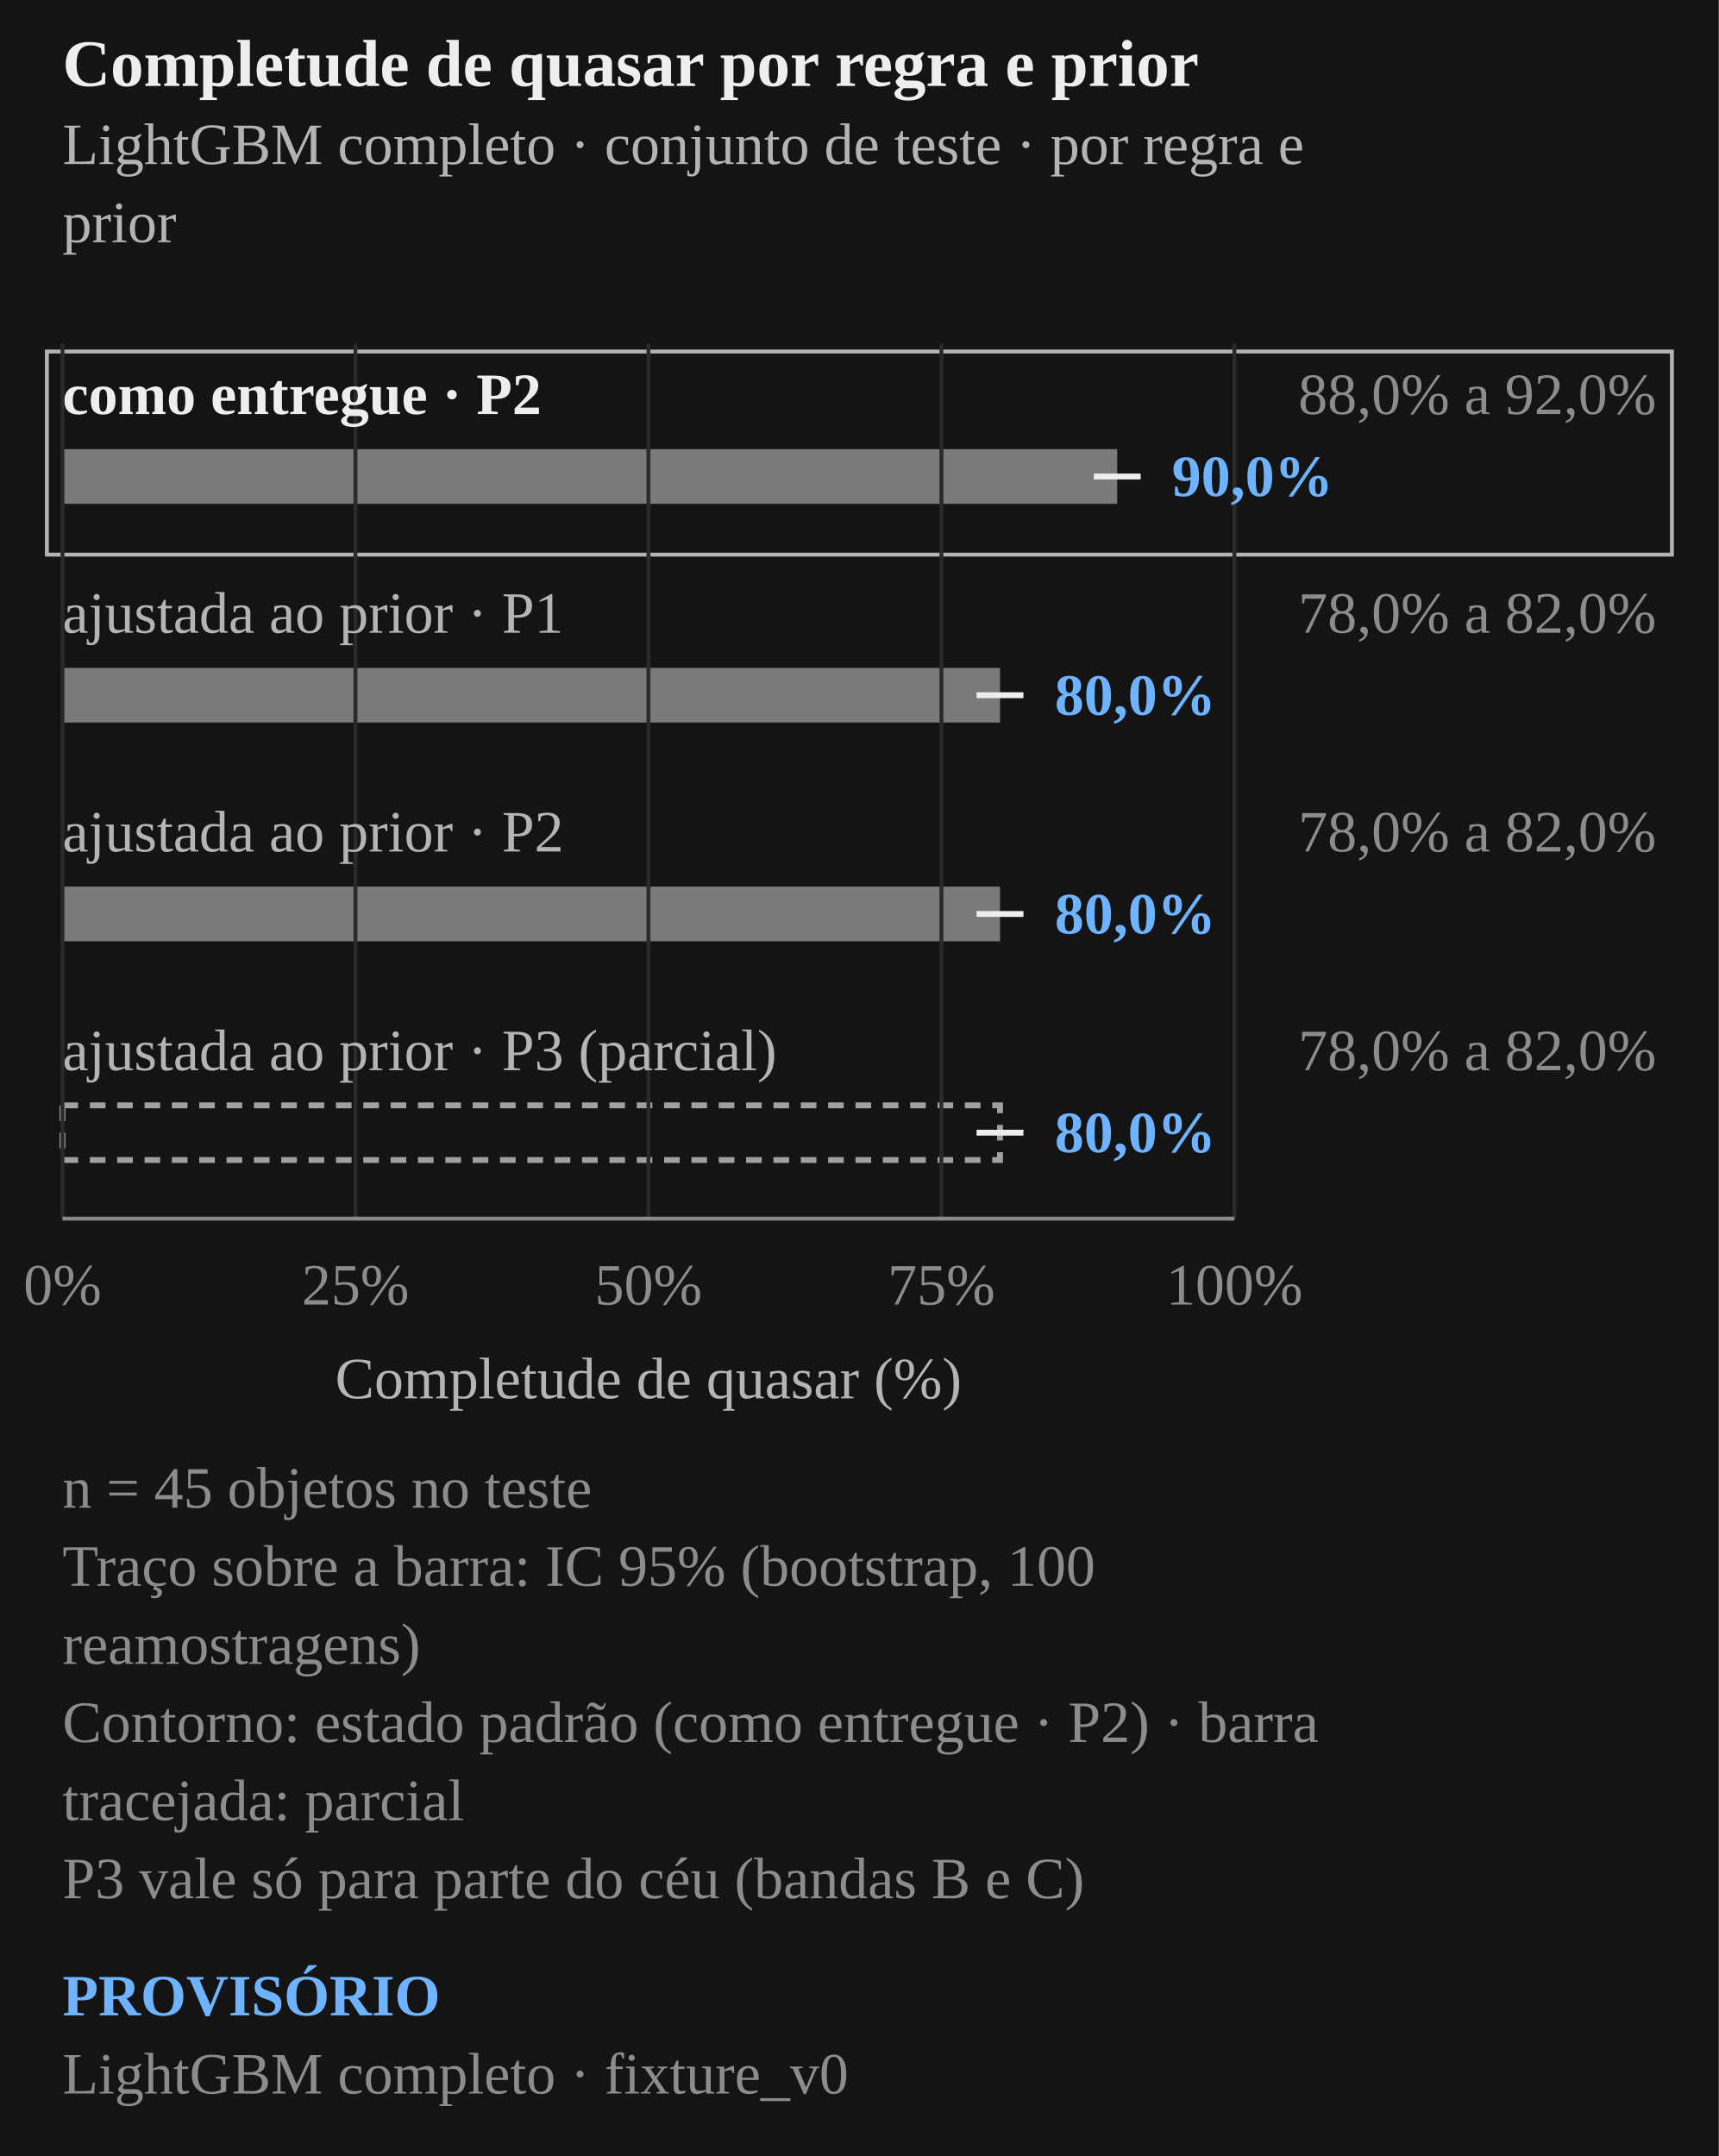
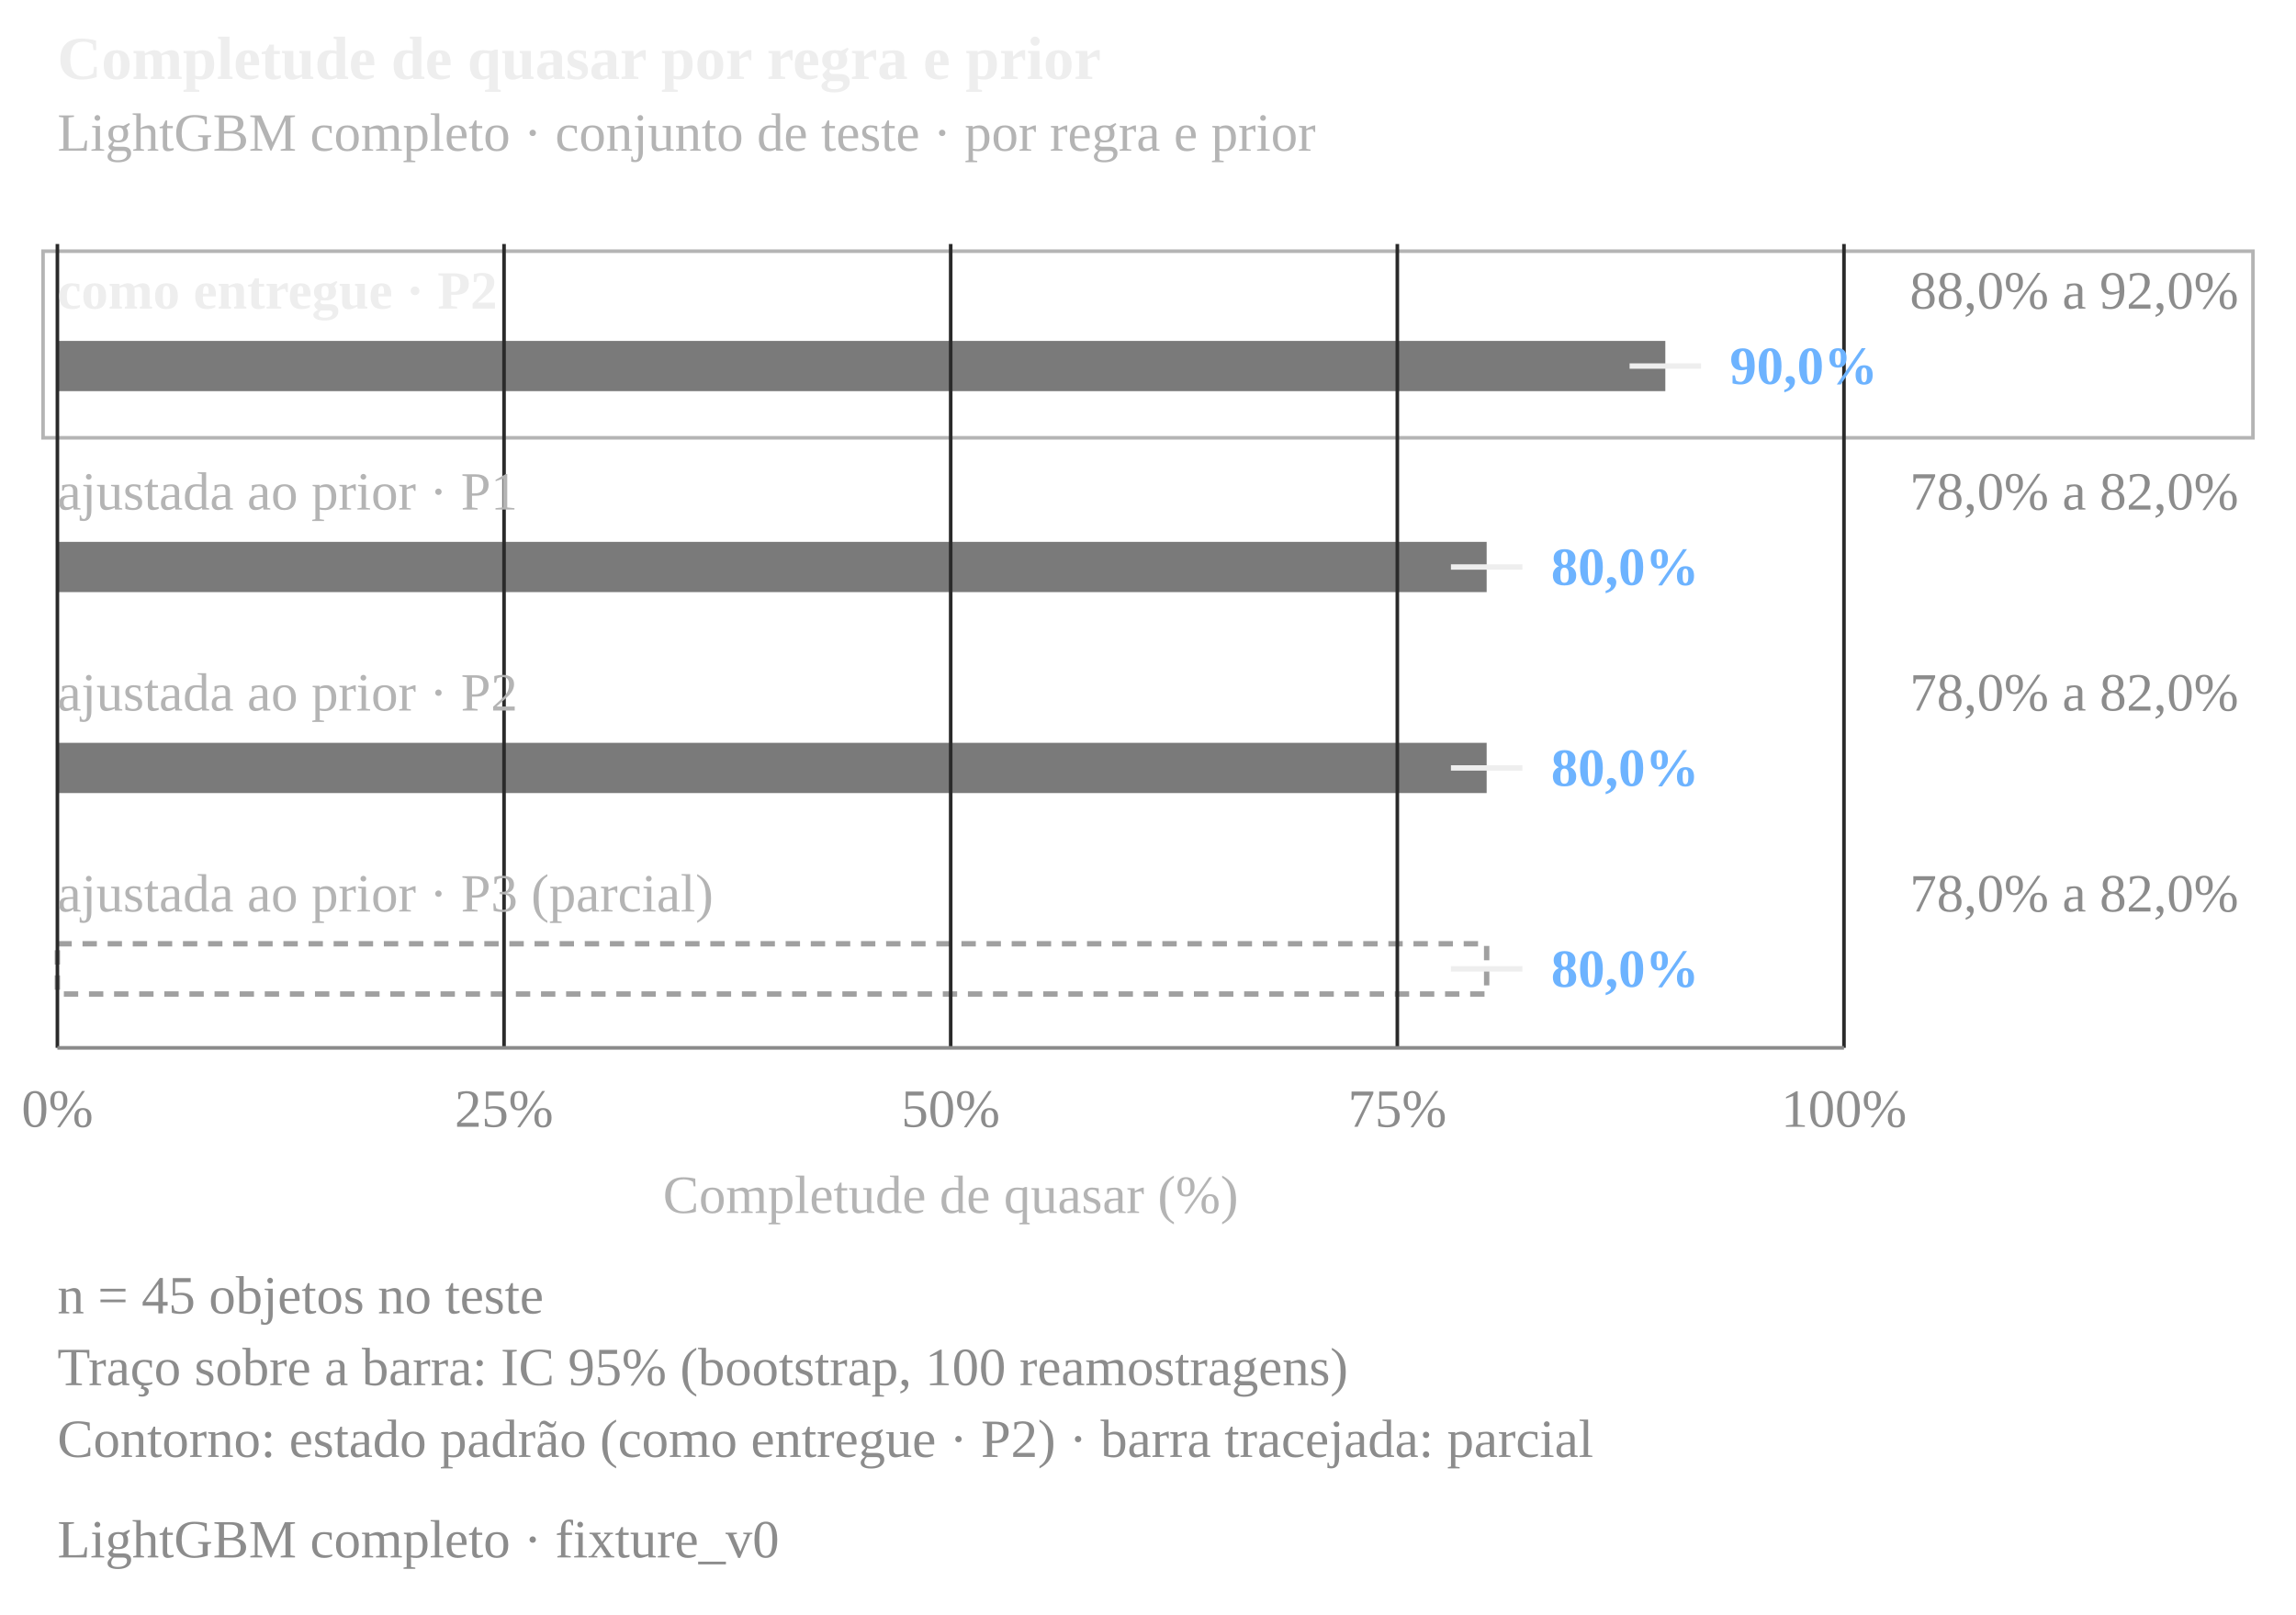
- <svg xmlns="http://www.w3.org/2000/svg" width="440" height="552" viewBox="0 0 440 552" role="img" aria-labelledby="quasar-completude-title" aria-describedby="quasar-completude-desc" stroke-linejoin="round" stroke-linecap="butt" style="max-width:100%;height:auto">
+ <svg xmlns="http://www.w3.org/2000/svg" width="640" height="450" viewBox="0 0 640 450" role="img" aria-labelledby="quasar-completude-title" aria-describedby="quasar-completude-desc" stroke-linejoin="round" stroke-linecap="butt" style="width:100%;min-width:640px;max-width:800px;height:auto">
  <g id="quasar-completude-figure_1">
    <g id="quasar-completude-patch_1">
-       <path d="M 0 552  L 440 552  L 440 0  L 0 0  z " style="fill: #141414" />
+       <path d="M 0 450  L 640 450  L 640 0  L 0 0  L 0 450  z " style="fill: none" />
    </g>
    <g id="quasar-completude-axes_1">
      <g id="quasar-completude-patch_2">
-         <path d="M 12 90  L 428 90  L 428 142  L 12 142  L 12 90  z " style="fill: none; stroke: #b4b4b4; stroke-linejoin: miter" />
+         <path d="M 12 70  L 628 70  L 628 122  L 12 122  L 12 70  z " style="fill: none; stroke: #b4b4b4; stroke-linejoin: miter" />
      </g>
      <g id="quasar-completude-patch_3">
-         <path d="M 16 115  L 286 115  L 286 129  L 16 129  z " style="fill: #7a7a7a" />
+         <path d="M 16 95  L 464.2 95  L 464.2 109  L 16 109  z " style="fill: #7a7a7a" />
      </g>
      <g id="quasar-completude-patch_4">
-         <path d="M 16 171  L 256 171  L 256 185  L 16 185  z " style="fill: #7a7a7a" />
+         <path d="M 16 151  L 414.4 151  L 414.4 165  L 16 165  z " style="fill: #7a7a7a" />
      </g>
      <g id="quasar-completude-patch_5">
-         <path d="M 16 227  L 256 227  L 256 241  L 16 241  z " style="fill: #7a7a7a" />
+         <path d="M 16 207  L 414.4 207  L 414.4 221  L 16 221  z " style="fill: #7a7a7a" />
      </g>
      <g id="quasar-completude-patch_6">
-         <path d="M 16 283  L 256 283  L 256 297  L 16 297  L 16 283  z " style="fill: none; stroke-dasharray: 4,3; stroke-dashoffset: 0; stroke: #a0a0a0; stroke-width: 1.5; stroke-linejoin: miter" />
+         <path d="M 16 263  L 414.4 263  L 414.4 277  L 16 277  L 16 263  z " style="fill: none; stroke-dasharray: 4,3; stroke-dashoffset: 0; stroke: #a0a0a0; stroke-width: 1.5; stroke-linejoin: miter" />
      </g>
      <g id="quasar-completude-line2d_1">
-         <path d="M 16 88  L 16 312  " style="fill: none; stroke: #2a2a2a" />
+         <path d="M 16 68  L 16 292  " style="fill: none; stroke: #2a2a2a" />
      </g>
      <g id="quasar-completude-line2d_2">
-         <path d="M 91 88  L 91 312  " style="fill: none; stroke: #2a2a2a" />
+         <path d="M 140.5 68  L 140.5 292  " style="fill: none; stroke: #2a2a2a" />
      </g>
      <g id="quasar-completude-line2d_3">
-         <path d="M 166 88  L 166 312  " style="fill: none; stroke: #2a2a2a" />
+         <path d="M 265 68  L 265 292  " style="fill: none; stroke: #2a2a2a" />
      </g>
      <g id="quasar-completude-line2d_4">
-         <path d="M 241 88  L 241 312  " style="fill: none; stroke: #2a2a2a" />
+         <path d="M 389.5 68  L 389.5 292  " style="fill: none; stroke: #2a2a2a" />
      </g>
      <g id="quasar-completude-line2d_5">
-         <path d="M 316 88  L 316 312  " style="fill: none; stroke: #2a2a2a" />
+         <path d="M 514 68  L 514 292  " style="fill: none; stroke: #2a2a2a" />
      </g>
      <g id="quasar-completude-line2d_6">
-         <path d="M 16 312  L 316 312  " style="fill: none; stroke: #8a8a8a" />
+         <path d="M 16 292  L 514 292  " style="fill: none; stroke: #8a8a8a" />
      </g>
      <g id="quasar-completude-line2d_7">
-         <path d="M 280 122  L 292 122  " style="fill: none; stroke: #eeeeee; stroke-width: 1.5" />
+         <path d="M 454.24 102  L 474.16 102  " style="fill: none; stroke: #eeeeee; stroke-width: 1.5" />
      </g>
      <g id="quasar-completude-line2d_8">
-         <path d="M 250 178  L 262 178  " style="fill: none; stroke: #eeeeee; stroke-width: 1.5" />
+         <path d="M 404.44 158  L 424.36 158  " style="fill: none; stroke: #eeeeee; stroke-width: 1.5" />
      </g>
      <g id="quasar-completude-line2d_9">
-         <path d="M 250 234  L 262 234  " style="fill: none; stroke: #eeeeee; stroke-width: 1.5" />
+         <path d="M 404.44 214  L 424.36 214  " style="fill: none; stroke: #eeeeee; stroke-width: 1.5" />
      </g>
      <g id="quasar-completude-line2d_10">
-         <path d="M 250 290  L 262 290  " style="fill: none; stroke: #eeeeee; stroke-width: 1.5" />
+         <path d="M 404.44 270  L 424.36 270  " style="fill: none; stroke: #eeeeee; stroke-width: 1.5" />
      </g>
      <g id="quasar-completude-text_1">
        <text style="font-weight: 600; font-size: 17px; font-family: var(--font-sans, 'Inter', 'DejaVu Sans', sans-serif); text-anchor: start; fill: #eeeeee" x="16" y="22" transform="rotate(-0 16 22)">Completude de quasar por regra e prior</text>
      </g>
      <g id="quasar-completude-text_2">
-         <text style="font-size: 15px; font-family: var(--font-sans, 'Inter', 'DejaVu Sans', sans-serif); text-anchor: start; fill: #b4b4b4" x="16" y="42" transform="rotate(-0 16 42)">LightGBM completo · conjunto de teste · por regra e</text>
+         <text style="font-size: 15px; font-family: var(--font-sans, 'Inter', 'DejaVu Sans', sans-serif); text-anchor: start; fill: #b4b4b4" x="16" y="42" transform="rotate(-0 16 42)">LightGBM completo · conjunto de teste · por regra e prior</text>
      </g>
      <g id="quasar-completude-text_3">
-         <text style="font-size: 15px; font-family: var(--font-sans, 'Inter', 'DejaVu Sans', sans-serif); text-anchor: start; fill: #b4b4b4" x="16" y="62" transform="rotate(-0 16 62)">prior</text>
+         <text style="font-size: 15px; font-family: var(--font-sans, 'Inter', 'DejaVu Sans', sans-serif); text-anchor: middle; fill: #8c8c8c" x="16" y="314" transform="rotate(-0 16 314)">0%</text>
      </g>
      <g id="quasar-completude-text_4">
-         <text style="font-size: 15px; font-family: var(--font-sans, 'Inter', 'DejaVu Sans', sans-serif); text-anchor: middle; fill: #8c8c8c" x="16" y="334" transform="rotate(-0 16 334)">0%</text>
+         <text style="font-size: 15px; font-family: var(--font-sans, 'Inter', 'DejaVu Sans', sans-serif); text-anchor: middle; fill: #8c8c8c" x="140.5" y="314" transform="rotate(-0 140.5 314)">25%</text>
      </g>
      <g id="quasar-completude-text_5">
-         <text style="font-size: 15px; font-family: var(--font-sans, 'Inter', 'DejaVu Sans', sans-serif); text-anchor: middle; fill: #8c8c8c" x="91" y="334" transform="rotate(-0 91 334)">25%</text>
+         <text style="font-size: 15px; font-family: var(--font-sans, 'Inter', 'DejaVu Sans', sans-serif); text-anchor: middle; fill: #8c8c8c" x="265" y="314" transform="rotate(-0 265 314)">50%</text>
      </g>
      <g id="quasar-completude-text_6">
-         <text style="font-size: 15px; font-family: var(--font-sans, 'Inter', 'DejaVu Sans', sans-serif); text-anchor: middle; fill: #8c8c8c" x="166" y="334" transform="rotate(-0 166 334)">50%</text>
+         <text style="font-size: 15px; font-family: var(--font-sans, 'Inter', 'DejaVu Sans', sans-serif); text-anchor: middle; fill: #8c8c8c" x="389.5" y="314" transform="rotate(-0 389.5 314)">75%</text>
      </g>
      <g id="quasar-completude-text_7">
-         <text style="font-size: 15px; font-family: var(--font-sans, 'Inter', 'DejaVu Sans', sans-serif); text-anchor: middle; fill: #8c8c8c" x="241" y="334" transform="rotate(-0 241 334)">75%</text>
+         <text style="font-size: 15px; font-family: var(--font-sans, 'Inter', 'DejaVu Sans', sans-serif); text-anchor: middle; fill: #8c8c8c" x="514" y="314" transform="rotate(-0 514 314)">100%</text>
      </g>
      <g id="quasar-completude-text_8">
-         <text style="font-size: 15px; font-family: var(--font-sans, 'Inter', 'DejaVu Sans', sans-serif); text-anchor: middle; fill: #8c8c8c" x="316" y="334" transform="rotate(-0 316 334)">100%</text>
+         <text style="font-weight: 600; font-size: 15px; font-family: var(--font-sans, 'Inter', 'DejaVu Sans', sans-serif); text-anchor: start; fill: #eeeeee" x="16" y="86" transform="rotate(-0 16 86)">como entregue · P2</text>
      </g>
      <g id="quasar-completude-text_9">
-         <text style="font-weight: 600; font-size: 15px; font-family: var(--font-sans, 'Inter', 'DejaVu Sans', sans-serif); text-anchor: start; fill: #eeeeee" x="16" y="106" transform="rotate(-0 16 106)">como entregue · P2</text>
+         <text style="font-size: 15px; font-family: var(--font-sans, 'Inter', 'DejaVu Sans', sans-serif); text-anchor: end; fill: #8c8c8c" x="624" y="86" transform="rotate(-0 624 86)">88,0% a 92,0%</text>
      </g>
      <g id="quasar-completude-text_10">
-         <text style="font-size: 15px; font-family: var(--font-sans, 'Inter', 'DejaVu Sans', sans-serif); text-anchor: end; fill: #8c8c8c" x="424" y="106" transform="rotate(-0 424 106)">88,0% a 92,0%</text>
+         <text style="font-weight: 600; font-size: 15px; font-family: var(--font-sans, 'Inter', 'DejaVu Sans', sans-serif); text-anchor: start; fill: #6db3ff" x="482.16" y="107" transform="rotate(-0 482.16 107)">90,0%</text>
      </g>
      <g id="quasar-completude-text_11">
-         <text style="font-weight: 600; font-size: 15px; font-family: var(--font-sans, 'Inter', 'DejaVu Sans', sans-serif); text-anchor: start; fill: #6db3ff" x="300" y="127" transform="rotate(-0 300 127)">90,0%</text>
+         <text style="font-size: 15px; font-family: var(--font-sans, 'Inter', 'DejaVu Sans', sans-serif); text-anchor: start; fill: #b4b4b4" x="16" y="142" transform="rotate(-0 16 142)">ajustada ao prior · P1</text>
      </g>
      <g id="quasar-completude-text_12">
-         <text style="font-size: 15px; font-family: var(--font-sans, 'Inter', 'DejaVu Sans', sans-serif); text-anchor: start; fill: #b4b4b4" x="16" y="162" transform="rotate(-0 16 162)">ajustada ao prior · P1</text>
+         <text style="font-size: 15px; font-family: var(--font-sans, 'Inter', 'DejaVu Sans', sans-serif); text-anchor: end; fill: #8c8c8c" x="624" y="142" transform="rotate(-0 624 142)">78,0% a 82,0%</text>
      </g>
      <g id="quasar-completude-text_13">
-         <text style="font-size: 15px; font-family: var(--font-sans, 'Inter', 'DejaVu Sans', sans-serif); text-anchor: end; fill: #8c8c8c" x="424" y="162" transform="rotate(-0 424 162)">78,0% a 82,0%</text>
+         <text style="font-weight: 600; font-size: 15px; font-family: var(--font-sans, 'Inter', 'DejaVu Sans', sans-serif); text-anchor: start; fill: #6db3ff" x="432.36" y="163" transform="rotate(-0 432.36 163)">80,0%</text>
      </g>
      <g id="quasar-completude-text_14">
-         <text style="font-weight: 600; font-size: 15px; font-family: var(--font-sans, 'Inter', 'DejaVu Sans', sans-serif); text-anchor: start; fill: #6db3ff" x="270" y="183" transform="rotate(-0 270 183)">80,0%</text>
+         <text style="font-size: 15px; font-family: var(--font-sans, 'Inter', 'DejaVu Sans', sans-serif); text-anchor: start; fill: #b4b4b4" x="16" y="198" transform="rotate(-0 16 198)">ajustada ao prior · P2</text>
      </g>
      <g id="quasar-completude-text_15">
-         <text style="font-size: 15px; font-family: var(--font-sans, 'Inter', 'DejaVu Sans', sans-serif); text-anchor: start; fill: #b4b4b4" x="16" y="218" transform="rotate(-0 16 218)">ajustada ao prior · P2</text>
+         <text style="font-size: 15px; font-family: var(--font-sans, 'Inter', 'DejaVu Sans', sans-serif); text-anchor: end; fill: #8c8c8c" x="624" y="198" transform="rotate(-0 624 198)">78,0% a 82,0%</text>
      </g>
      <g id="quasar-completude-text_16">
-         <text style="font-size: 15px; font-family: var(--font-sans, 'Inter', 'DejaVu Sans', sans-serif); text-anchor: end; fill: #8c8c8c" x="424" y="218" transform="rotate(-0 424 218)">78,0% a 82,0%</text>
+         <text style="font-weight: 600; font-size: 15px; font-family: var(--font-sans, 'Inter', 'DejaVu Sans', sans-serif); text-anchor: start; fill: #6db3ff" x="432.36" y="219" transform="rotate(-0 432.36 219)">80,0%</text>
      </g>
      <g id="quasar-completude-text_17">
-         <text style="font-weight: 600; font-size: 15px; font-family: var(--font-sans, 'Inter', 'DejaVu Sans', sans-serif); text-anchor: start; fill: #6db3ff" x="270" y="239" transform="rotate(-0 270 239)">80,0%</text>
+         <text style="font-size: 15px; font-family: var(--font-sans, 'Inter', 'DejaVu Sans', sans-serif); text-anchor: start; fill: #b4b4b4" x="16" y="254" transform="rotate(-0 16 254)">ajustada ao prior · P3 (parcial)</text>
      </g>
      <g id="quasar-completude-text_18">
-         <text style="font-size: 15px; font-family: var(--font-sans, 'Inter', 'DejaVu Sans', sans-serif); text-anchor: start; fill: #b4b4b4" x="16" y="274" transform="rotate(-0 16 274)">ajustada ao prior · P3 (parcial)</text>
+         <text style="font-size: 15px; font-family: var(--font-sans, 'Inter', 'DejaVu Sans', sans-serif); text-anchor: end; fill: #8c8c8c" x="624" y="254" transform="rotate(-0 624 254)">78,0% a 82,0%</text>
      </g>
      <g id="quasar-completude-text_19">
-         <text style="font-size: 15px; font-family: var(--font-sans, 'Inter', 'DejaVu Sans', sans-serif); text-anchor: end; fill: #8c8c8c" x="424" y="274" transform="rotate(-0 424 274)">78,0% a 82,0%</text>
+         <text style="font-weight: 600; font-size: 15px; font-family: var(--font-sans, 'Inter', 'DejaVu Sans', sans-serif); text-anchor: start; fill: #6db3ff" x="432.36" y="275" transform="rotate(-0 432.36 275)">80,0%</text>
      </g>
      <g id="quasar-completude-text_20">
-         <text style="font-weight: 600; font-size: 15px; font-family: var(--font-sans, 'Inter', 'DejaVu Sans', sans-serif); text-anchor: start; fill: #6db3ff" x="270" y="295" transform="rotate(-0 270 295)">80,0%</text>
+         <text style="font-size: 15px; font-family: var(--font-sans, 'Inter', 'DejaVu Sans', sans-serif); text-anchor: middle; fill: #b4b4b4" x="265" y="338" transform="rotate(-0 265 338)">Completude de quasar (%)</text>
      </g>
      <g id="quasar-completude-text_21">
-         <text style="font-size: 15px; font-family: var(--font-sans, 'Inter', 'DejaVu Sans', sans-serif); text-anchor: middle; fill: #b4b4b4" x="166" y="358" transform="rotate(-0 166 358)">Completude de quasar (%)</text>
+         <text style="font-size: 15px; font-family: var(--font-sans, 'Inter', 'DejaVu Sans', sans-serif); text-anchor: start; fill: #8c8c8c" x="16" y="366" transform="rotate(-0 16 366)">n = 45 objetos no teste</text>
      </g>
      <g id="quasar-completude-text_22">
-         <text style="font-size: 15px; font-family: var(--font-sans, 'Inter', 'DejaVu Sans', sans-serif); text-anchor: start; fill: #8c8c8c" x="16" y="386" transform="rotate(-0 16 386)">n = 45 objetos no teste</text>
+         <text style="font-size: 15px; font-family: var(--font-sans, 'Inter', 'DejaVu Sans', sans-serif); text-anchor: start; fill: #8c8c8c" x="16" y="386" transform="rotate(-0 16 386)">Traço sobre a barra: IC 95% (bootstrap, 100 reamostragens)</text>
      </g>
      <g id="quasar-completude-text_23">
-         <text style="font-size: 15px; font-family: var(--font-sans, 'Inter', 'DejaVu Sans', sans-serif); text-anchor: start; fill: #8c8c8c" x="16" y="406" transform="rotate(-0 16 406)">Traço sobre a barra: IC 95% (bootstrap, 100</text>
+         <text style="font-size: 15px; font-family: var(--font-sans, 'Inter', 'DejaVu Sans', sans-serif); text-anchor: start; fill: #8c8c8c" x="16" y="406" transform="rotate(-0 16 406)">Contorno: estado padrão (como entregue · P2) · barra tracejada: parcial</text>
      </g>
      <g id="quasar-completude-text_24">
-         <text style="font-size: 15px; font-family: var(--font-sans, 'Inter', 'DejaVu Sans', sans-serif); text-anchor: start; fill: #8c8c8c" x="16" y="426" transform="rotate(-0 16 426)">reamostragens)</text>
-       </g>
-       <g id="quasar-completude-text_25">
-         <text style="font-size: 15px; font-family: var(--font-sans, 'Inter', 'DejaVu Sans', sans-serif); text-anchor: start; fill: #8c8c8c" x="16" y="446" transform="rotate(-0 16 446)">Contorno: estado padrão (como entregue · P2) · barra</text>
-       </g>
-       <g id="quasar-completude-text_26">
-         <text style="font-size: 15px; font-family: var(--font-sans, 'Inter', 'DejaVu Sans', sans-serif); text-anchor: start; fill: #8c8c8c" x="16" y="466" transform="rotate(-0 16 466)">tracejada: parcial</text>
-       </g>
-       <g id="quasar-completude-text_27">
-         <text style="font-size: 15px; font-family: var(--font-sans, 'Inter', 'DejaVu Sans', sans-serif); text-anchor: start; fill: #8c8c8c" x="16" y="486" transform="rotate(-0 16 486)">P3 vale só para parte do céu (bandas B e C)</text>
-       </g>
-       <g id="quasar-completude-text_28">
-         <text style="font-weight: 600; font-size: 15px; font-family: var(--font-sans, 'Inter', 'DejaVu Sans', sans-serif); text-anchor: start; fill: #6db3ff" x="16" y="516" transform="rotate(-0 16 516)">PROVISÓRIO</text>
-       </g>
-       <g id="quasar-completude-text_29">
-         <text style="font-size: 15px; font-family: var(--font-sans, 'Inter', 'DejaVu Sans', sans-serif); text-anchor: start; fill: #8c8c8c" x="16" y="536" transform="rotate(-0 16 536)">LightGBM completo · fixture_v0</text>
+         <text style="font-size: 15px; font-family: var(--font-sans, 'Inter', 'DejaVu Sans', sans-serif); text-anchor: start; fill: #8c8c8c" x="16" y="434" transform="rotate(-0 16 434)">LightGBM completo · fixture_v0</text>
      </g>
    </g>
  </g>
</svg>
